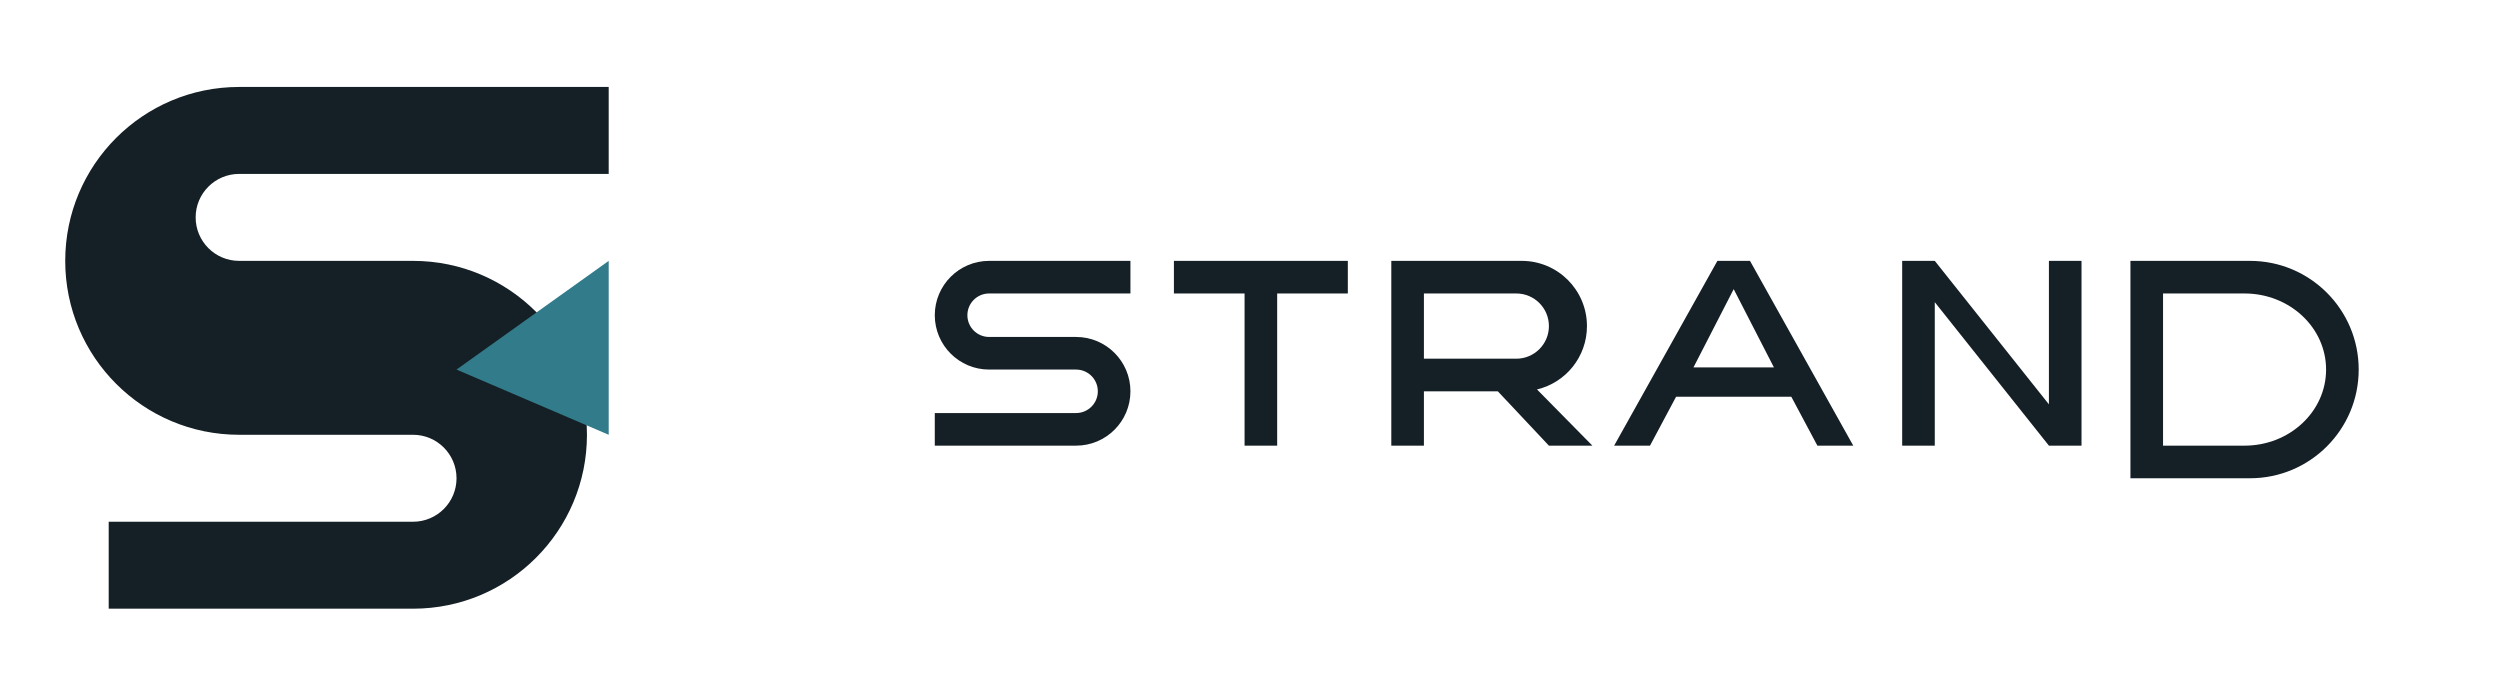
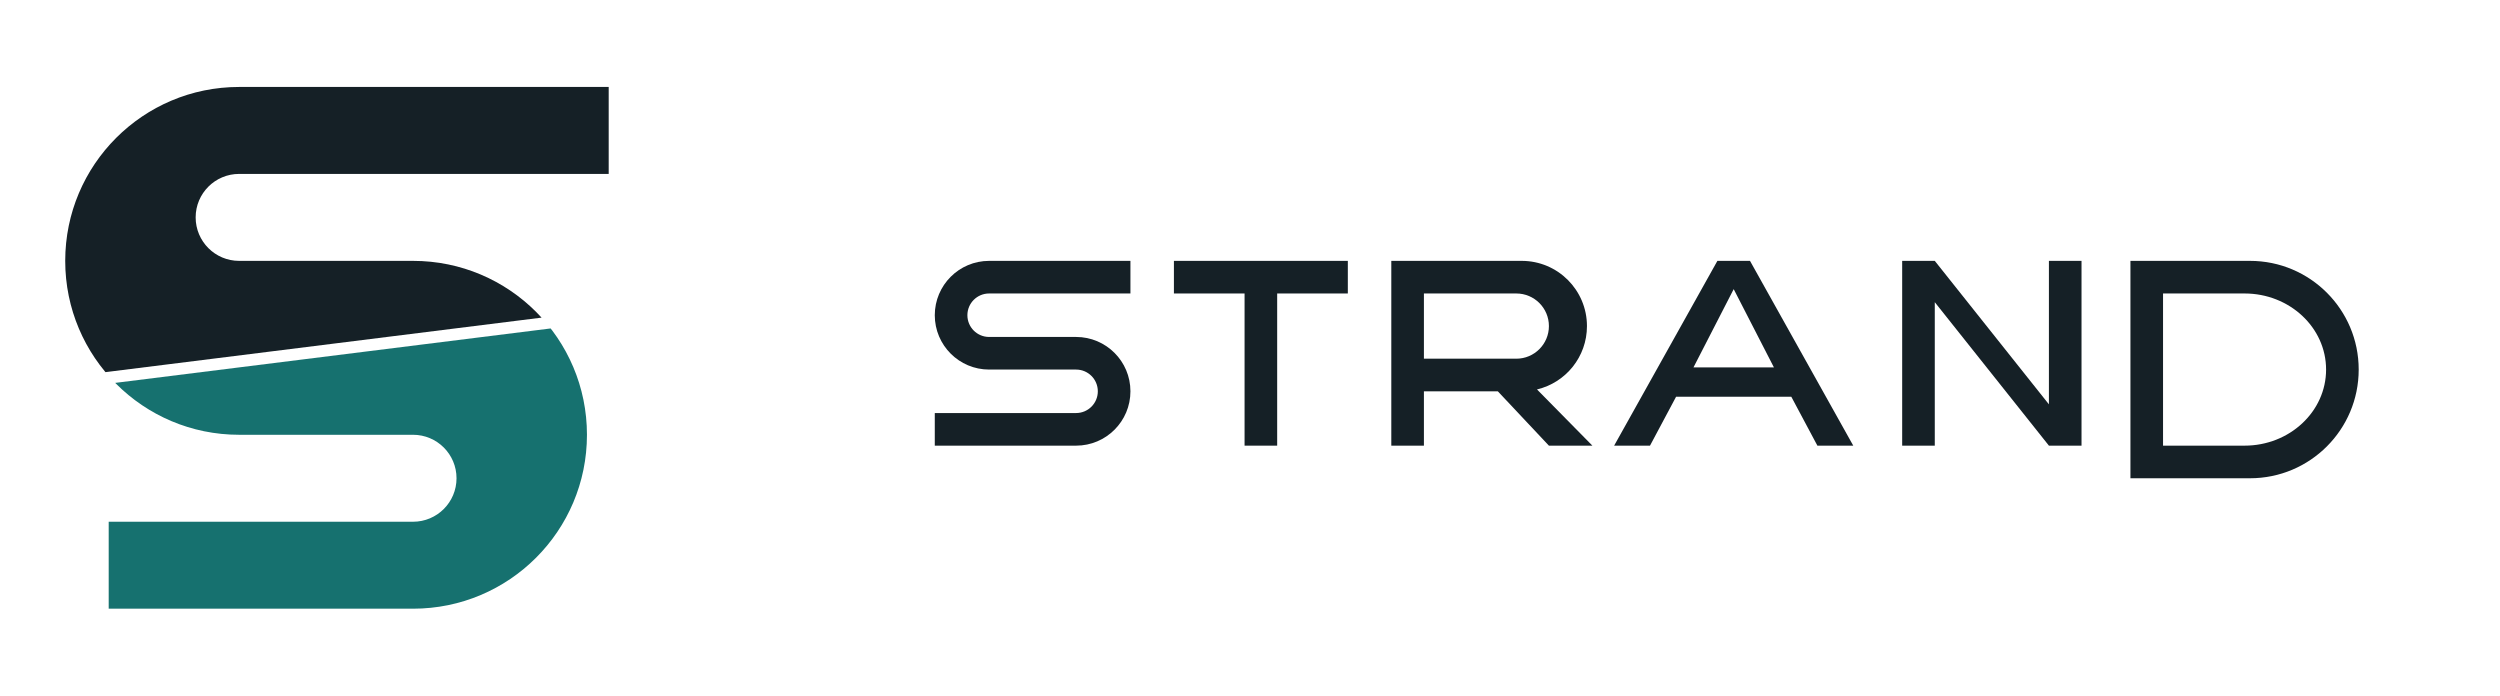
<svg xmlns="http://www.w3.org/2000/svg" viewBox="0 0 230 64" fill="none" role="img" aria-label="Strand lockup">
-   <g transform="translate(0, 0)">
-     <path fill="#152026" fill-rule="evenodd" clip-rule="evenodd" d="M56 8H22C13.163 8 6 15.163 6 24C6 32.837 13.163 40 22 40H38C40.209 40 42 41.791 42 44C42 46.209 40.209 48 38 48H10V56H38C46.837 56 54 48.837 54 40C54 31.163 46.837 24 38 24H22C19.791 24 18 22.209 18 20C18 17.791 19.791 16 22 16H56V8Z" />
-     <path fill="#327B8A" d="M42 34L56 24V40L42 34Z" />
+   <g>
+     <defs>
+       <clipPath id="strand-lockup-sand">
+         <path d="M0 -8H64V27.45L0 35.45Z" />
+       </clipPath>
+       <clipPath id="strand-lockup-sea">
+         <path d="M0 36.55L64 28.55V72H0Z" />
+       </clipPath>
+     </defs>
+     <g clip-path="url(#strand-lockup-sand)">
+       <path fill="#152026" d="M56 8H22C13.163 8 6 15.163 6 24C6 32.837 13.163 40 22 40H38C40.209 40 42 41.791 42 44C42 46.209 40.209 48 38 48H10V56H38C46.837 56 54 48.837 54 40C54 31.163 46.837 24 38 24H22C19.791 24 18 22.209 18 20C18 17.791 19.791 16 22 16H56V8Z" />
+     </g>
+     <g clip-path="url(#strand-lockup-sea)">
+       <path fill="#16716F" d="M56 8H22C13.163 8 6 15.163 6 24C6 32.837 13.163 40 22 40H38C40.209 40 42 41.791 42 44C42 46.209 40.209 48 38 48H10V56H38C46.837 56 54 48.837 54 40C54 31.163 46.837 24 38 24H22C19.791 24 18 22.209 18 20C18 17.791 19.791 16 22 16H56V8Z" />
+     </g>
  </g>
  <g transform="translate(86, 20)">
    <path d="M18 4H5C2.239 4 0 6.239 0 9C0 11.761 2.239 14 5 14H13C14.105 14 15 14.895 15 16C15 17.105 14.105 18 13 18H0V21H13C15.761 21 18 18.761 18 16C18 13.239 15.761 11 13 11H5C3.895 11 3 10.105 3 9C3 7.895 3.895 7 5 7H18V4Z" fill="#152026" />
    <path d="M22 4H38V7H31.5V21H28.5V7H22V4Z" fill="#152026" />
    <path d="M42 4H54C57.314 4 60 6.686 60 10C60 12.828 58.049 15.201 55.404 15.828L60.5 21H56.5L51.8 16H45V21H42V4ZM45 7V13H53.5C55.157 13 56.5 11.657 56.5 10C56.5 8.343 55.157 7 53.5 7H45Z" fill="#152026" />
    <path d="M72 4H75L84.5 21H81.2L78.8 16.5H68.2L65.8 21H62.5L72 4ZM73.5 6.6L69.8 13.8H77.2L73.5 6.6Z" fill="#152026" />
    <path d="M89 4H92L102.5 17.2V4H105.5V21H102.5L92 7.8V21H89V4Z" fill="#152026" />
    <path d="M110 4H121C126.523 4 131 8.477 131 14C131 19.523 126.523 24 121 24H110V4ZM113 7V21H120.5C124.642 21 128 17.866 128 14C128 10.134 124.642 7 120.5 7H113Z" fill="#152026" />
  </g>
</svg>
